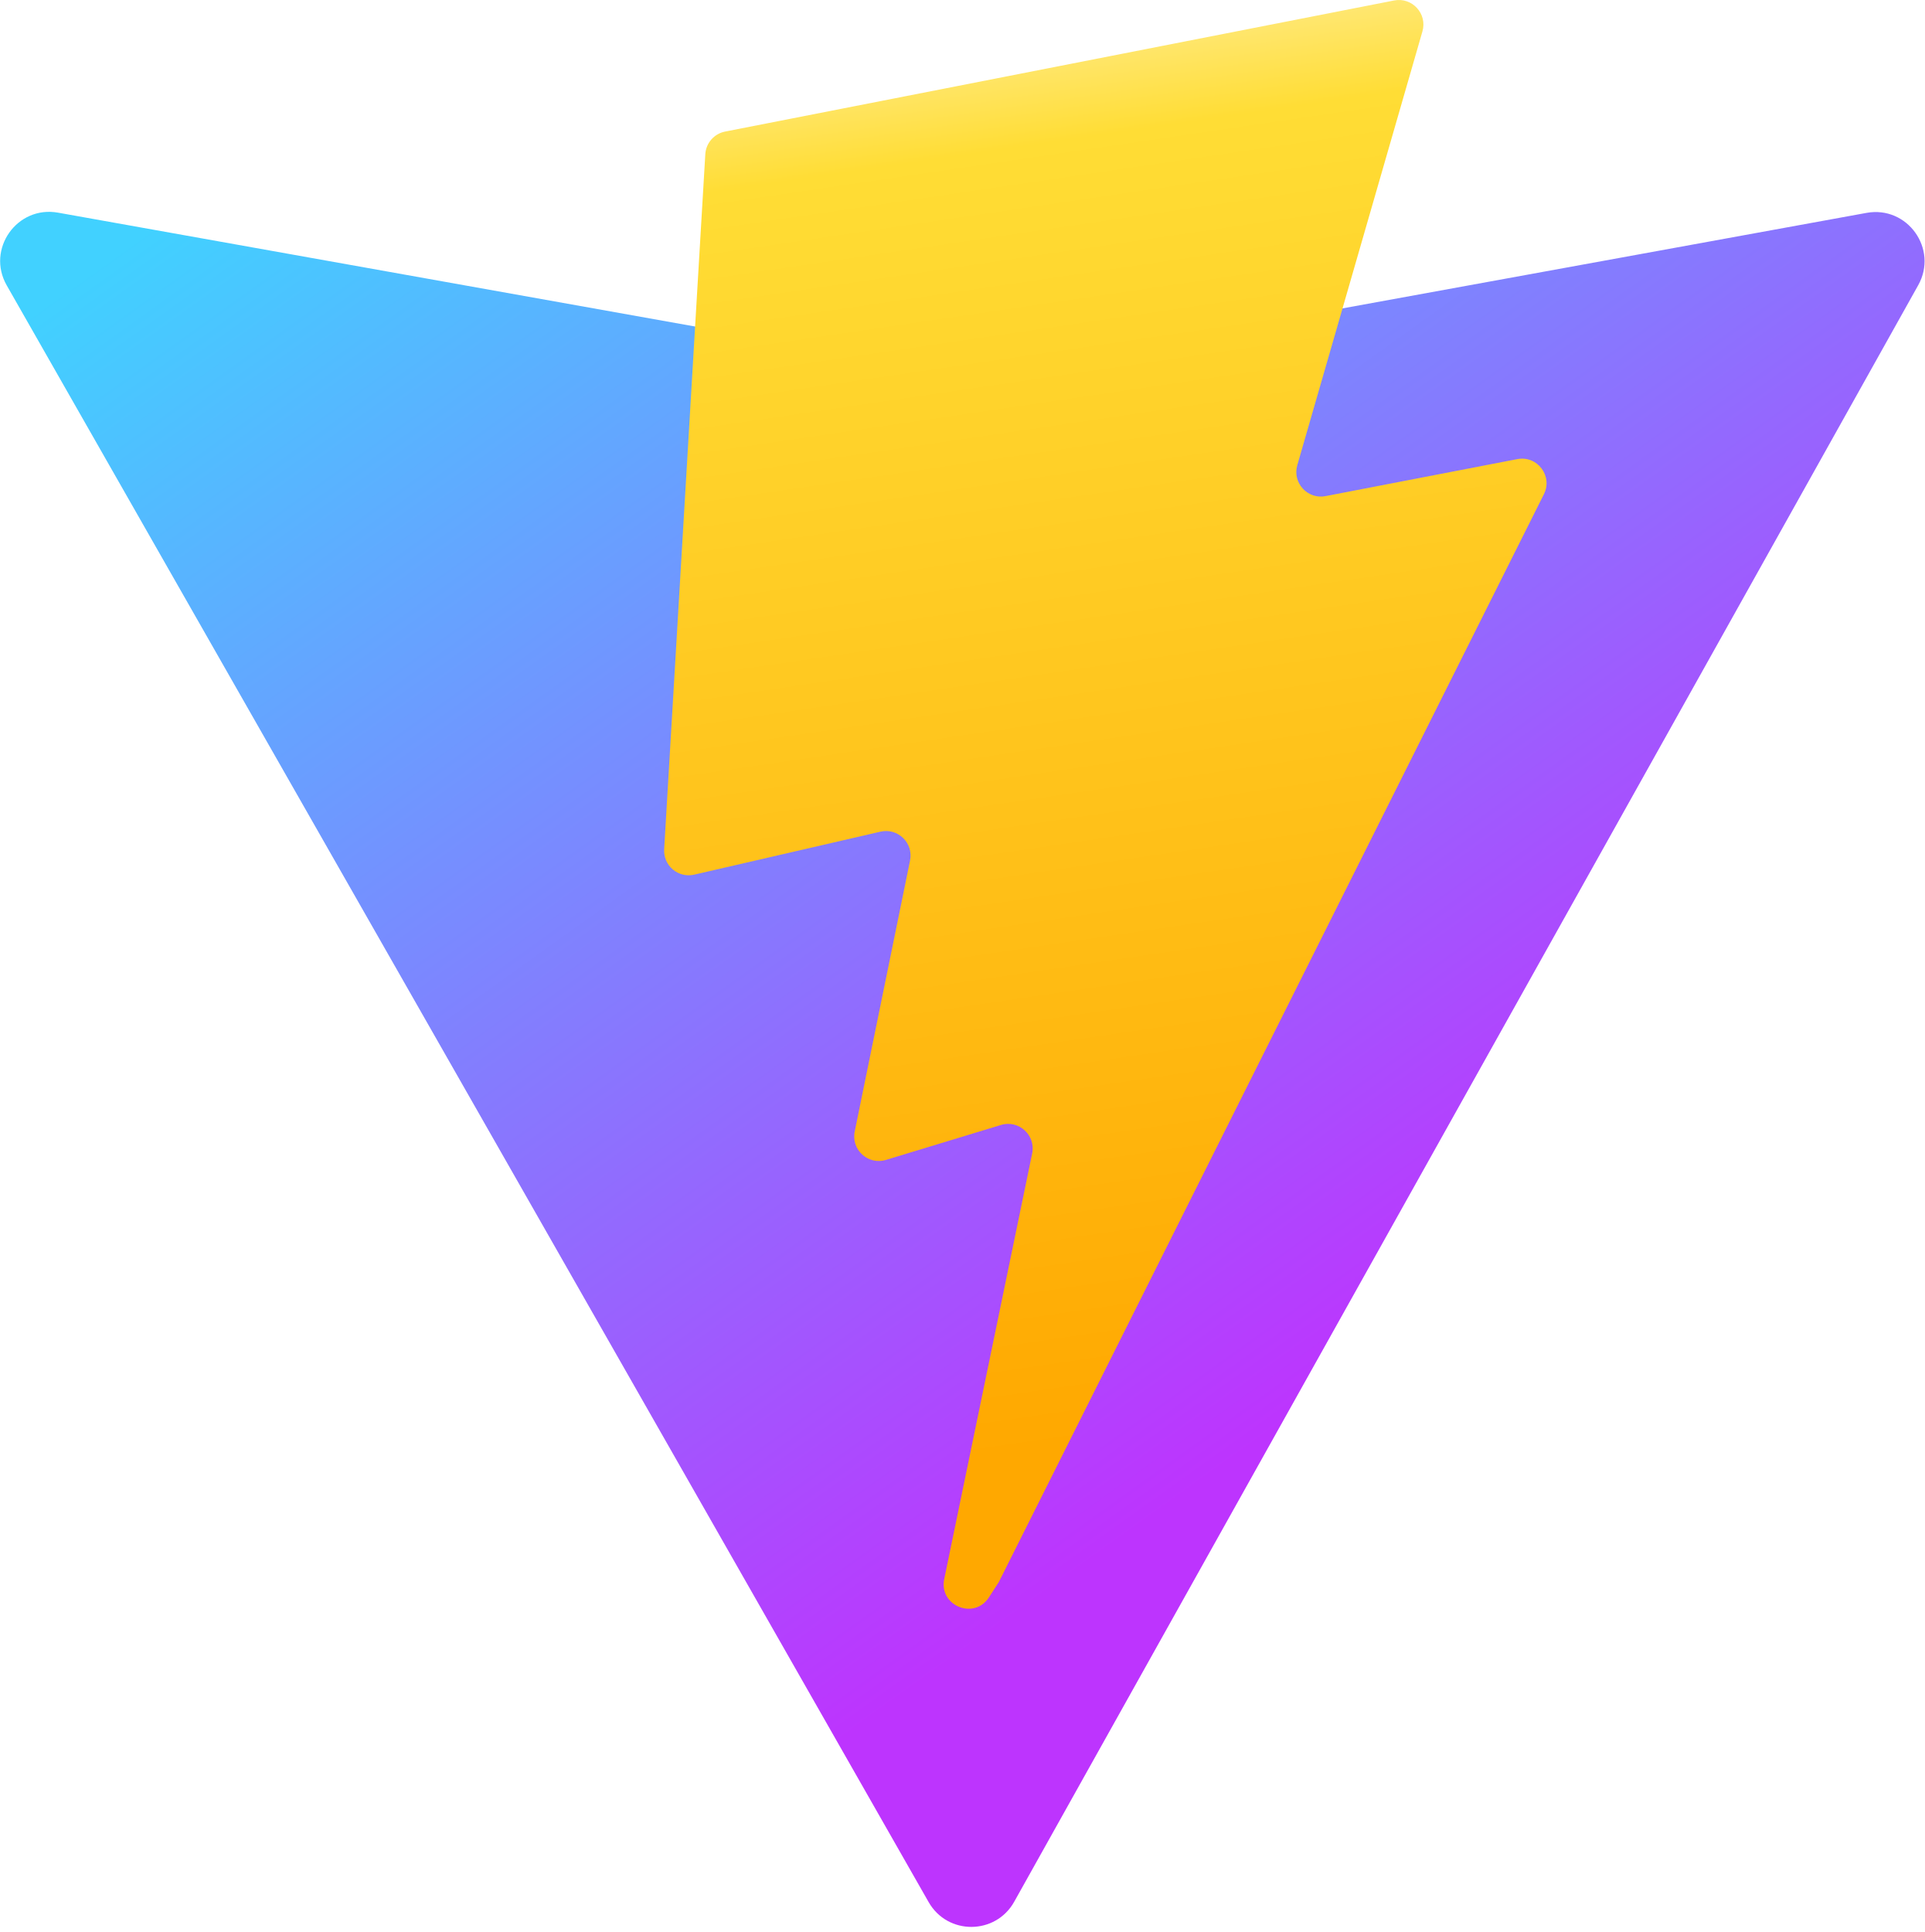
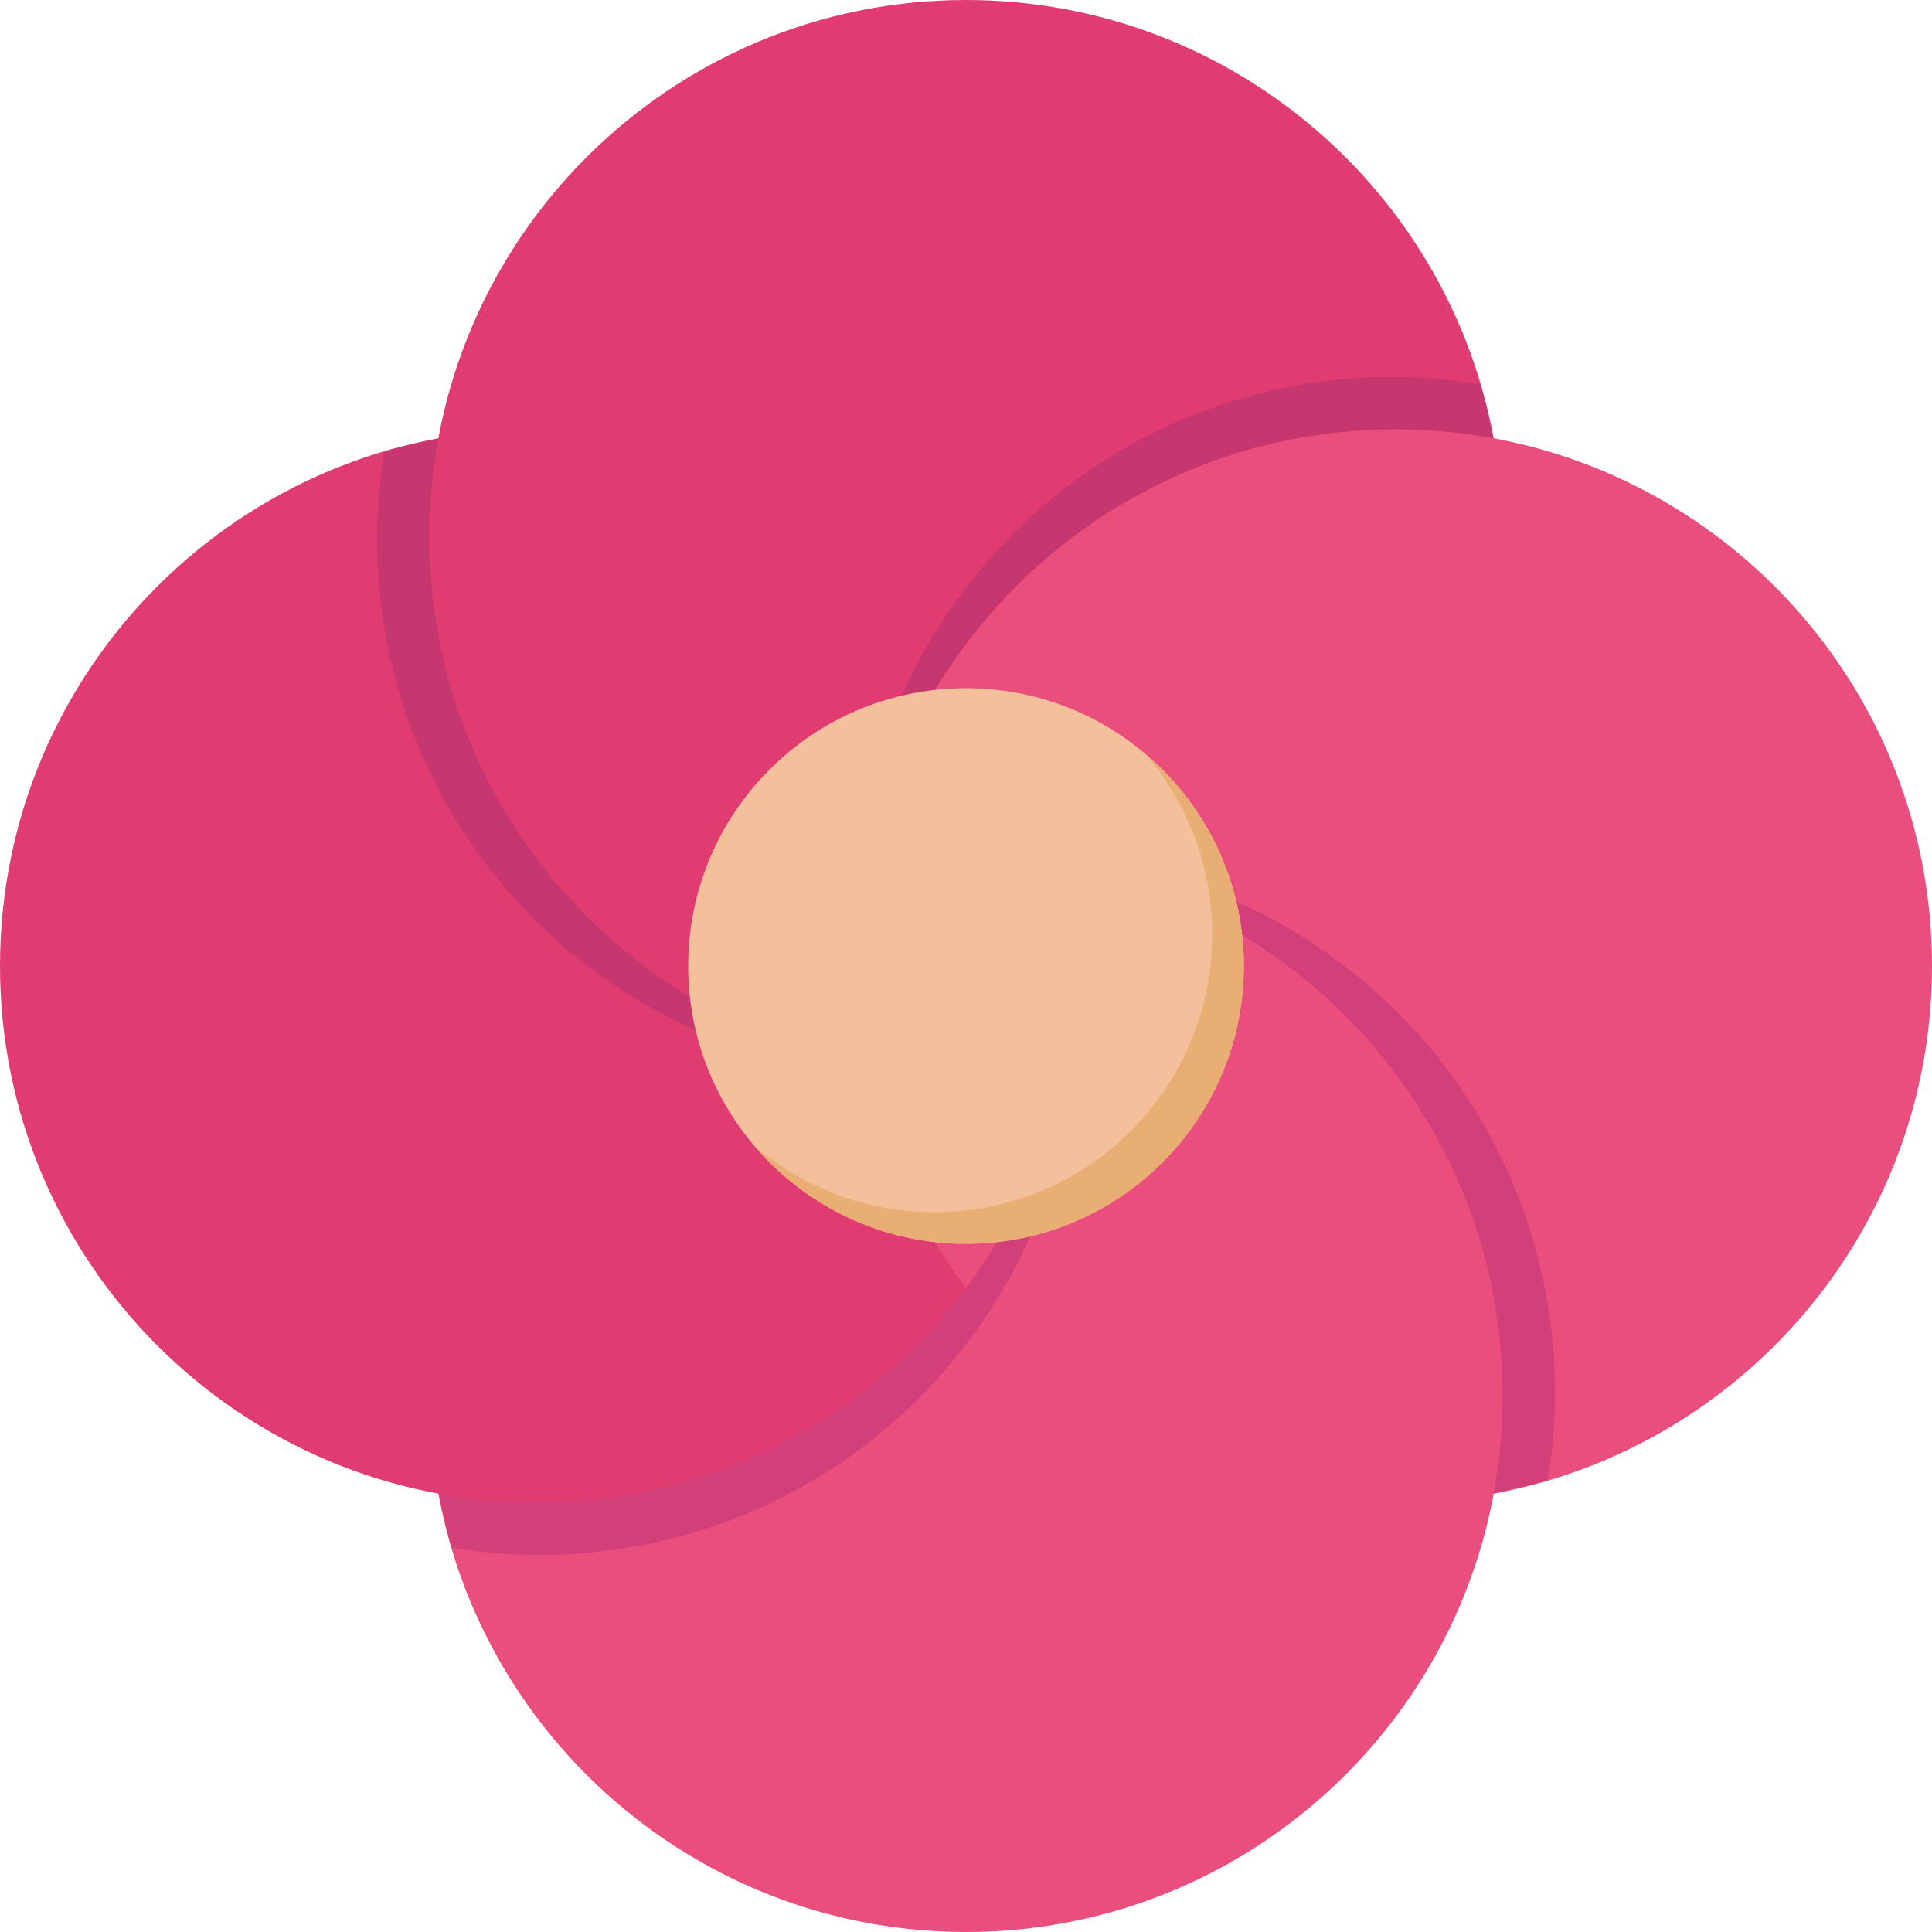
- <svg xmlns="http://www.w3.org/2000/svg" aria-hidden="true" role="img" class="iconify iconify--logos" width="31.88" height="32" preserveAspectRatio="xMidYMid meet" viewBox="0 0 256 257">
-   <defs>
-     <linearGradient id="IconifyId1813088fe1fbc01fb466" x1="-.828%" x2="57.636%" y1="7.652%" y2="78.411%">
-       <stop offset="0%" stop-color="#41D1FF" />
-       <stop offset="100%" stop-color="#BD34FE" />
-     </linearGradient>
-     <linearGradient id="IconifyId1813088fe1fbc01fb467" x1="43.376%" x2="50.316%" y1="2.242%" y2="89.03%">
-       <stop offset="0%" stop-color="#FFEA83" />
-       <stop offset="8.333%" stop-color="#FFDD35" />
-       <stop offset="100%" stop-color="#FFA800" />
-     </linearGradient>
-   </defs>
-   <path fill="url(#IconifyId1813088fe1fbc01fb466)" d="M255.153 37.938L134.897 252.976c-2.483 4.44-8.862 4.466-11.382.048L.875 37.958c-2.746-4.814 1.371-10.646 6.827-9.67l120.385 21.517a6.537 6.537 0 0 0 2.322-.004l117.867-21.483c5.438-.991 9.574 4.796 6.877 9.62Z" />
-   <path fill="url(#IconifyId1813088fe1fbc01fb467)" d="M185.432.063L96.44 17.501a3.268 3.268 0 0 0-2.634 3.014l-5.474 92.456a3.268 3.268 0 0 0 3.997 3.378l24.777-5.718c2.318-.535 4.413 1.507 3.936 3.838l-7.361 36.047c-.495 2.426 1.782 4.5 4.151 3.78l15.304-4.649c2.372-.72 4.652 1.36 4.15 3.788l-11.698 56.621c-.732 3.542 3.979 5.473 5.943 2.437l1.313-2.028l72.516-144.72c1.215-2.423-.88-5.186-3.54-4.672l-25.505 4.922c-2.396.462-4.435-1.77-3.759-4.114l16.646-57.705c.677-2.35-1.37-4.583-3.769-4.113Z" />
+ <svg xmlns="http://www.w3.org/2000/svg" height="800px" width="800px" version="1.1" id="_x36_" viewBox="0 0 512 512" xml:space="preserve">
+   <g>
+     <g>
+       <path style="fill:#E13C72;" d="M398.231,142.224c0,78.545-63.68,142.218-142.231,142.218    c-78.545,0-142.221-63.673-142.221-142.218S177.455,0,256,0C334.551,0,398.231,63.68,398.231,142.224z" />
+       <path style="fill:#E94E7D;" d="M398.231,369.77C398.231,448.321,334.551,512,256,512c-78.545,0-142.221-63.679-142.221-142.23    c0-78.539,63.676-142.212,142.221-142.212C334.551,227.558,398.231,291.231,398.231,369.77z" />
+       <path style="fill:#E13C72;" d="M142.221,113.77c78.548,0,142.221,63.673,142.221,142.224c0,78.545-63.673,142.224-142.221,142.224    C63.68,398.219,0,334.539,0,255.994C0,177.443,63.68,113.77,142.221,113.77z" />
+       <path style="fill:#E94E7D;" d="M369.769,113.77C448.32,113.77,512,177.443,512,255.994c0,78.545-63.68,142.224-142.231,142.224    c-78.538,0-142.211-63.68-142.211-142.224C227.558,177.443,291.231,113.77,369.769,113.77z" />
+       <path style="fill:#D33F79;" d="M410.103,392.397c2.263-13.154,2.609-26.852,0.904-40.808    c-9.488-77.404-79.462-132.57-156.763-123.987c0.596,0,1.154-0.045,1.756-0.045c78.564,0,142.205,63.699,142.205,142.205    c0,8.878-0.801,17.564-2.359,26L410.103,392.397z" />
+       <path style="fill:#C6376F;" d="M395.744,116.116c-8.378-1.551-17.064-2.353-25.949-2.353    c-78.564,0-142.256,63.692-142.256,142.257c0,0.545,0.051,1.147,0.051,1.75c-8.539-77.302,46.635-147.327,123.981-156.808    c13.961-1.705,27.66-1.359,40.808,0.904L395.744,116.116z" />
+       <path style="fill:#C6376F;" d="M116.15,116.225c-1.554,8.423-2.356,17.115-2.356,26c0,78.551,63.642,142.205,142.205,142.205    c0.603,0,1.16,0,1.757,0c-77.301,8.532-147.275-46.635-156.763-124.039c-1.708-13.955-1.355-27.654,0.901-40.808L116.15,116.225z" />
+       <path style="fill:#D33F79;" d="M119.618,410.116c13.155,2.263,26.85,2.609,40.805,0.903    c77.352-9.487,132.525-79.512,123.987-156.763c0,0.551,0.051,1.154,0.051,1.763c0,78.499-63.692,142.205-142.256,142.205    c-8.891,0-17.568-0.807-25.949-2.358L119.618,410.116z" />
+     </g>
+     <path style="fill:#F4C09B;" d="M329.622,256.007c0,40.654-32.967,73.616-73.622,73.616c-40.66,0-73.622-32.962-73.622-73.616   c0-40.66,32.962-73.628,73.622-73.628C296.654,182.378,329.622,215.346,329.622,256.007z" />
+     <path style="fill:#E8AE74;" d="M303.673,199.962c10.942,12.847,17.577,29.475,17.577,47.68c0,40.654-32.962,73.615-73.615,73.615   c-18.199,0-34.834-6.634-47.68-17.577c13.506,15.852,33.583,25.943,56.045,25.943c40.654,0,73.622-32.962,73.622-73.616   C329.622,233.545,319.532,213.468,303.673,199.962z" />
+   </g>
</svg>
